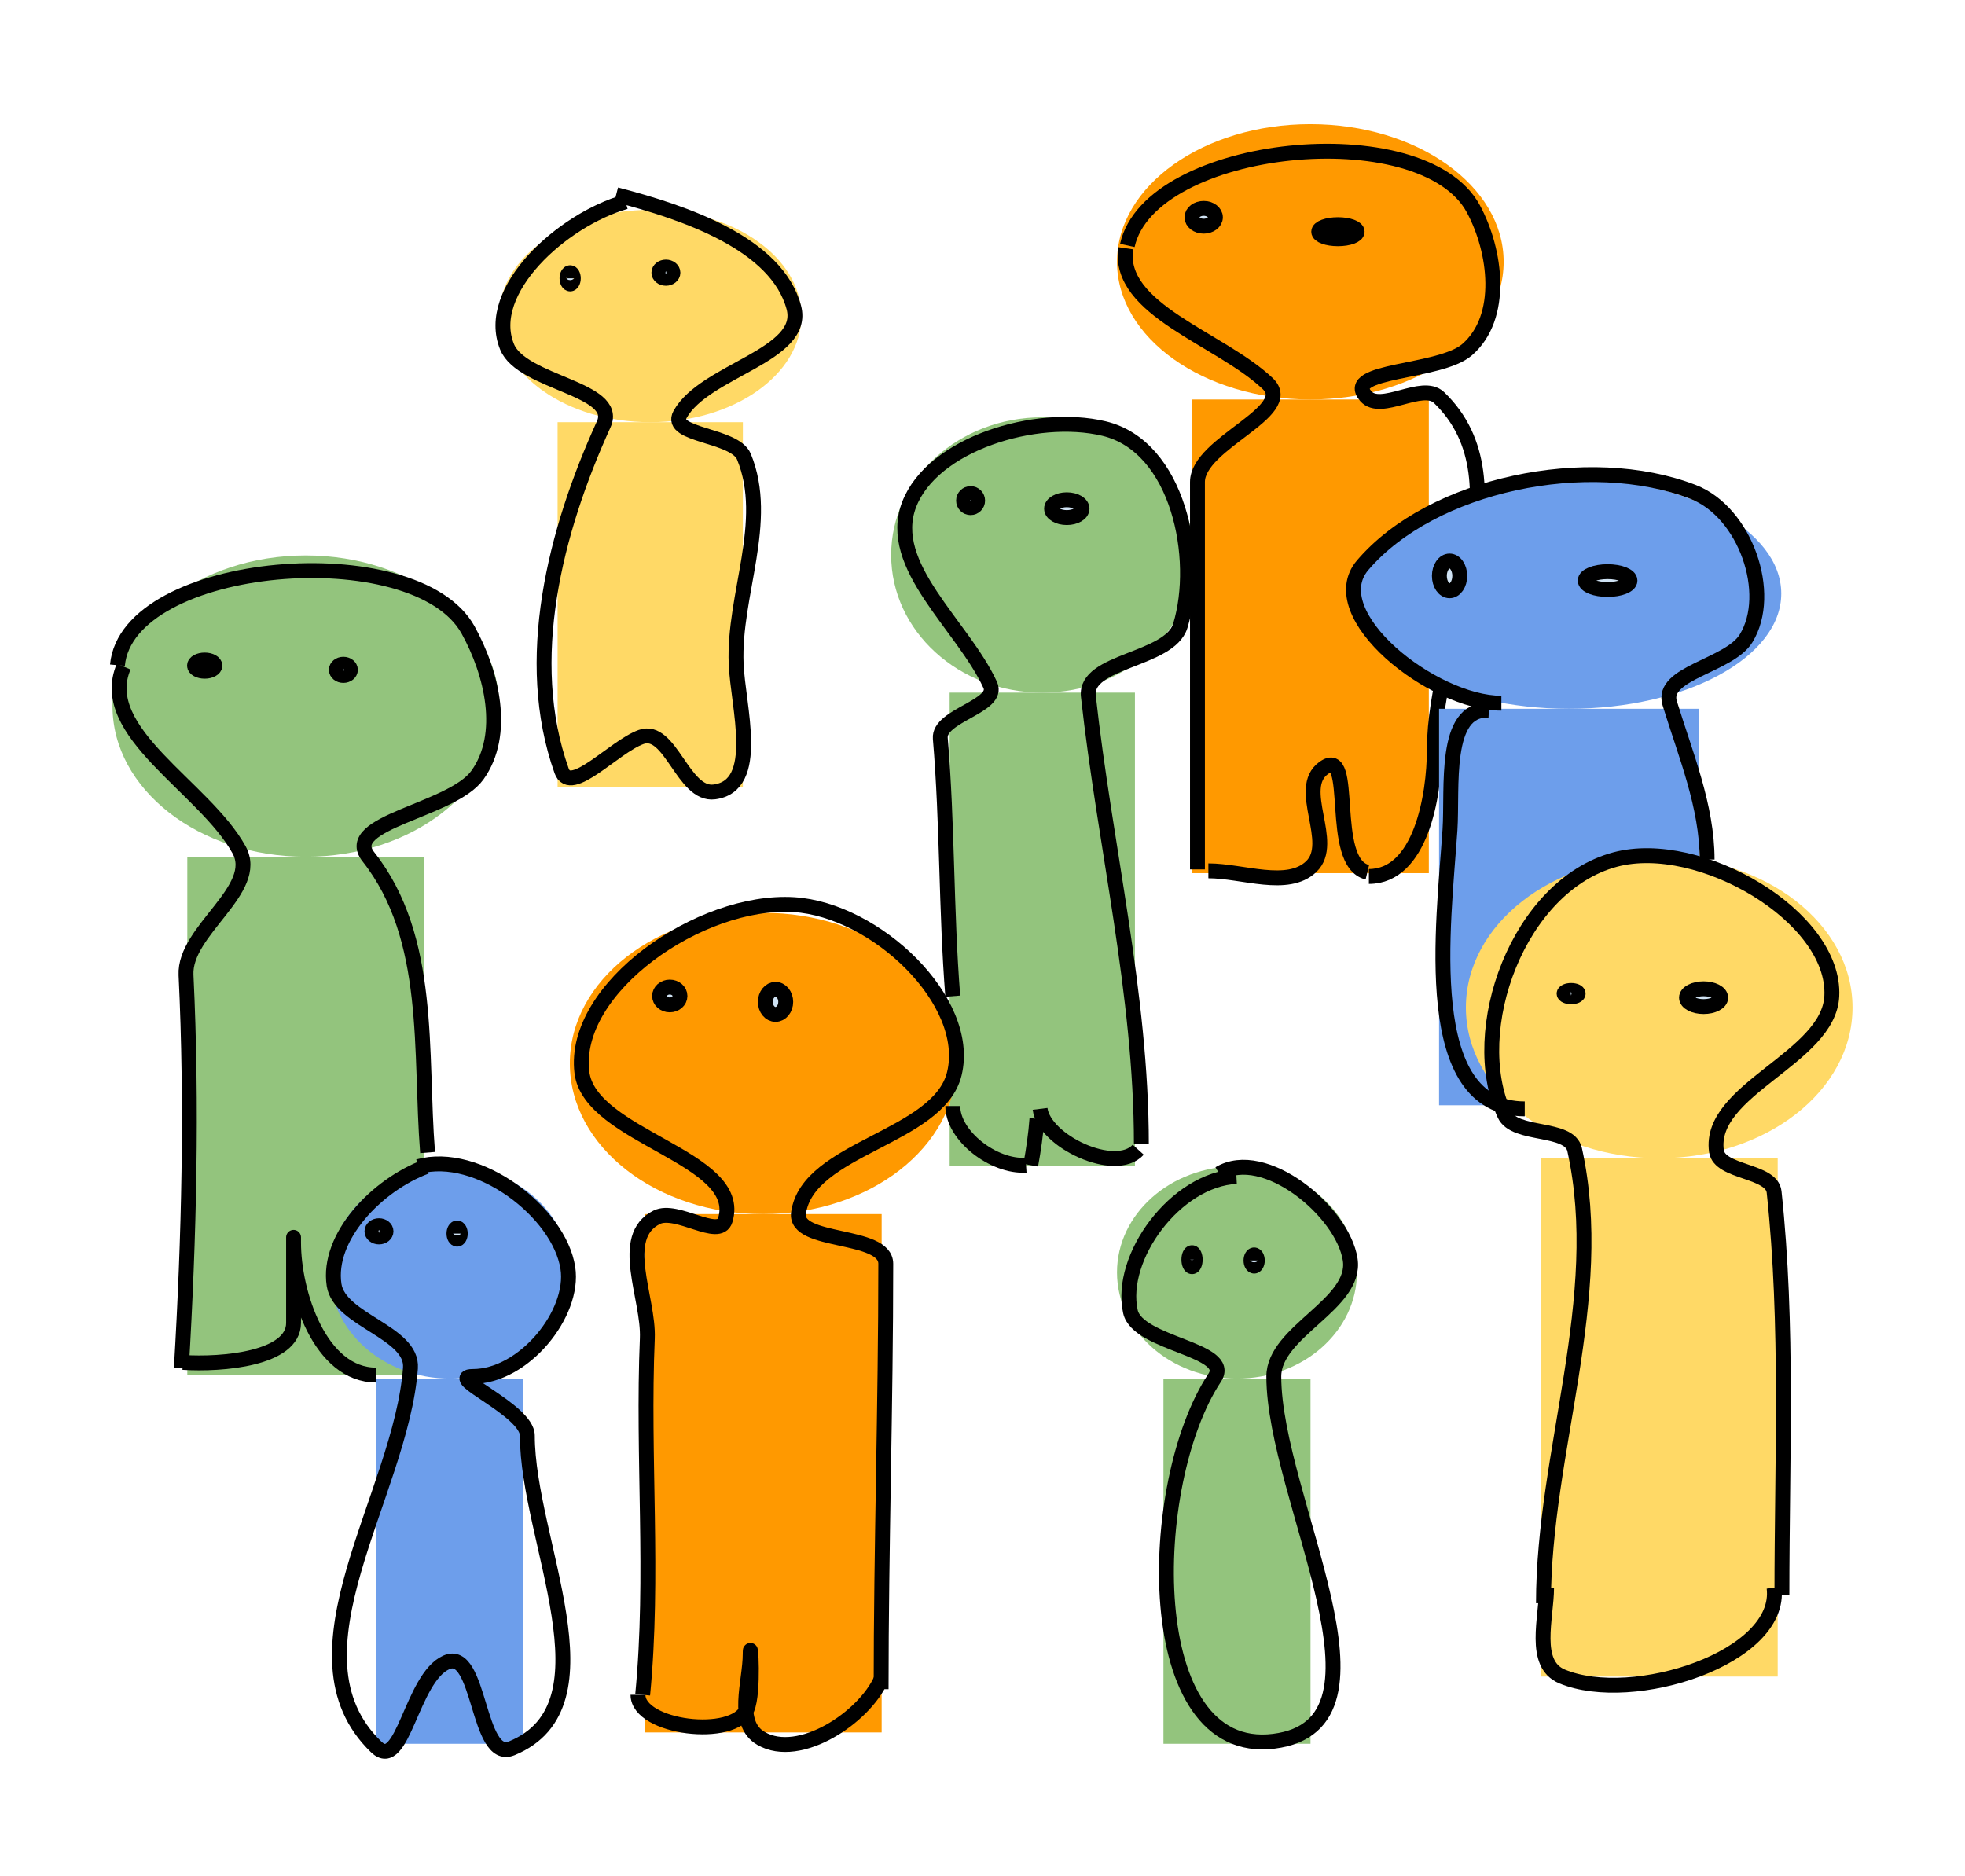
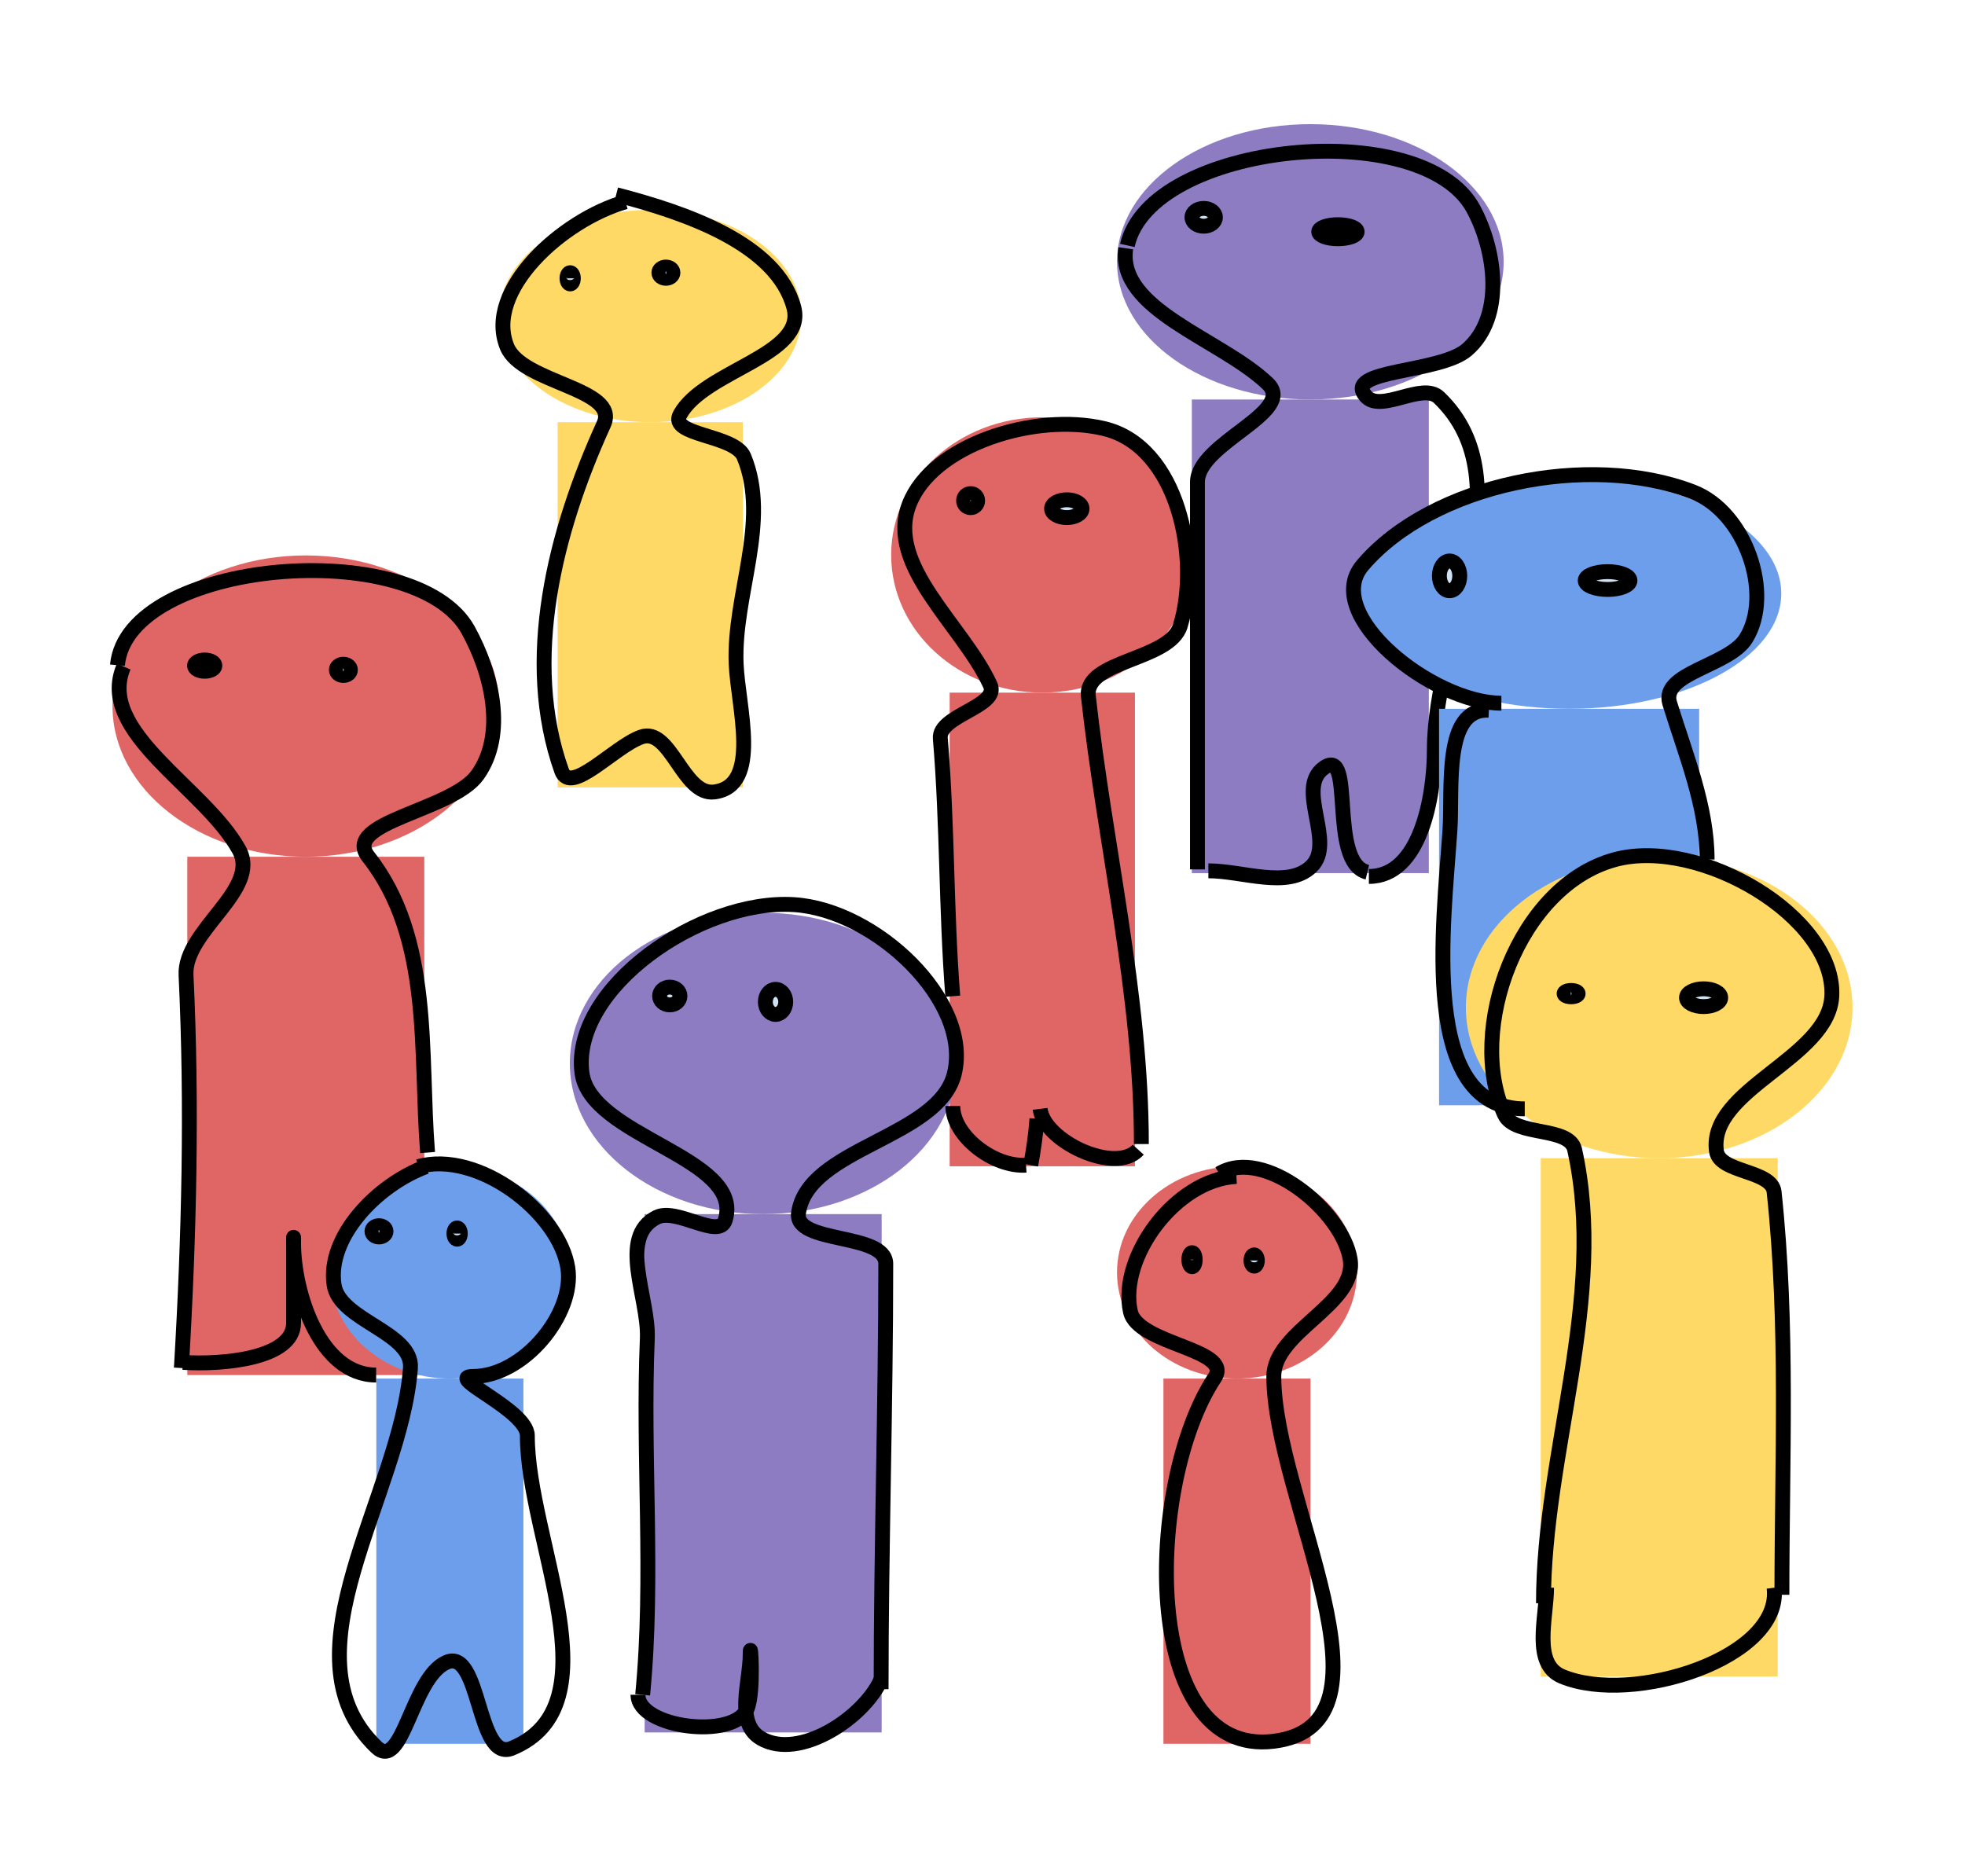
<svg xmlns="http://www.w3.org/2000/svg" version="1.1" viewBox="0.0 0.0 264.0 252.0" fill="none" stroke="none" stroke-linecap="square" stroke-miterlimit="10">
  <clipPath id="p.0">
    <path d="m0 0l264.0 0l0 252.0l-264.0 0l0 -252.0z" clip-rule="nonzero" />
  </clipPath>
  <g clip-path="url(#p.0)">
    <path fill="#000000" fill-opacity="0.0" d="m0 0l264.0 0l0 252.0l-264.0 0z" fill-rule="nonzero" />
-     <path fill="#ff9900" d="m160.125 53.678l31.839 0l0 63.641l-31.839 0z" fill-rule="nonzero" />
-     <path fill="#ff9900" d="m150.073 35.18l0 0c0 -10.216 11.628 -18.498 25.972 -18.498l0 0c14.344 0 25.972 8.282 25.972 18.498l0 0c0 10.216 -11.628 18.498 -25.972 18.498l0 0c-14.344 0 -25.972 -8.282 -25.972 -18.498z" fill-rule="nonzero" />
+     <path fill="#8e7cc3" d="m160.125 53.678l31.839 0l0 63.641l-31.839 0z" fill-rule="nonzero" />
+     <path fill="#8e7cc3" d="m150.073 35.18l0 0c0 -10.216 11.628 -18.498 25.972 -18.498l0 0c14.344 0 25.972 8.282 25.972 18.498l0 0c0 10.216 -11.628 18.498 -25.972 18.498l0 0c-14.344 0 -25.972 -8.282 -25.972 -18.498z" fill-rule="nonzero" />
    <path fill="#000000" fill-opacity="0.0" d="m151.46 32.978c3.059 -13.826 39.646 -17.594 46.483 -4.92c3.061 5.675 4.202 14.554 -0.838 18.926c-3.67 3.184 -16.751 2.627 -13.61 6.244c2.026 2.333 7.595 -1.971 9.842 0.19c11.951 11.492 -0.631 31.539 -0.631 47.311c0 6.266 -1.862 17.034 -8.794 17.034" fill-rule="evenodd" />
    <path stroke="#000000" stroke-width="2.0" stroke-linejoin="round" stroke-linecap="butt" d="m151.46 32.978c3.059 -13.826 39.646 -17.594 46.483 -4.92c3.061 5.675 4.202 14.554 -0.838 18.926c-3.67 3.184 -16.751 2.627 -13.61 6.244c2.026 2.333 7.595 -1.971 9.842 0.19c11.951 11.492 -0.631 31.539 -0.631 47.311c0 6.266 -1.862 17.034 -8.794 17.034" fill-rule="evenodd" />
    <path fill="#6d9eeb" d="m193.339 95.236l34.944 0l0 53.271l-34.944 0z" fill-rule="nonzero" />
-     <path fill="#6d9eeb" d="m182.307 79.752l0 0c0 -8.552 12.762 -15.484 28.504 -15.484l0 0c15.742 0 28.504 6.932 28.504 15.484l0 0c0 8.552 -12.762 15.484 -28.504 15.484l0 0c-15.742 0 -28.504 -6.932 -28.504 -15.484z" fill-rule="nonzero" />
-     <path fill="#93c47d" d="m127.588 93.066l24.892 0l0 63.641l-24.892 0z" fill-rule="nonzero" />
-     <path fill="#93c47d" d="m119.729 74.568l0 0c0 -10.216 9.091 -18.498 20.305 -18.498l0 0c11.214 0 20.305 8.282 20.305 18.498l0 0c0 10.216 -9.091 18.498 -20.305 18.498l0 0c-11.214 0 -20.305 -8.282 -20.305 -18.498z" fill-rule="nonzero" />
-     <path fill="#93c47d" d="m25.165 115.115l31.839 0l0 69.645l-31.839 0z" fill-rule="nonzero" />
-     <path fill="#93c47d" d="m15.113 94.872l0 0c0 -11.18 11.628 -20.243 25.972 -20.243l0 0c14.344 0 25.972 9.063 25.972 20.243l0 0c0 11.18 -11.628 20.243 -25.972 20.243l0 0c-14.344 0 -25.972 -9.063 -25.972 -20.243z" fill-rule="nonzero" />
+     <path fill="#6d9eeb" d="m182.307 79.752l0 0c0 -8.552 12.762 -15.484 28.504 -15.484l0 0c15.742 0 28.504 6.933 28.504 15.484l0 0c0 8.552 -12.762 15.484 -28.504 15.484l0 0c-15.742 0 -28.504 -6.933 -28.504 -15.484z" fill-rule="nonzero" />
+     <path fill="#e06666" d="m127.588 93.066l24.892 0l0 63.641l-24.892 0z" fill-rule="nonzero" />
+     <path fill="#e06666" d="m119.729 74.568l0 0c0 -10.216 9.091 -18.498 20.305 -18.498l0 0c11.214 0 20.305 8.282 20.305 18.498l0 0c0 10.216 -9.091 18.498 -20.305 18.498l0 0c-11.214 0 -20.305 -8.282 -20.305 -18.498z" fill-rule="nonzero" />
+     <path fill="#e06666" d="m25.165 115.115l31.839 0l0 69.645l-31.839 0z" fill-rule="nonzero" />
+     <path fill="#e06666" d="m15.113 94.872l0 0c0 -11.18 11.628 -20.243 25.972 -20.243l0 0c14.344 0 25.972 9.063 25.972 20.243l0 0c0 11.18 -11.628 20.243 -25.972 20.243l0 0c-14.344 0 -25.972 -9.063 -25.972 -20.243z" fill-rule="nonzero" />
    <path fill="#ffd966" d="m74.914 56.729l24.892 0l0 49.072l-24.892 0z" fill-rule="nonzero" />
    <path fill="#ffd966" d="m67.055 42.466l0 0c0 -7.878 9.091 -14.263 20.305 -14.263l0 0c11.214 0 20.305 6.386 20.305 14.263l0 0c0 7.878 -9.091 14.263 -20.305 14.263l0 0c-11.214 0 -20.305 -6.386 -20.305 -14.263z" fill-rule="nonzero" />
-     <path fill="#93c47d" d="m156.31 185.23l19.759 0l0 49.072l-19.759 0z" fill-rule="nonzero" />
-     <path fill="#93c47d" d="m150.072 170.967l0 0c0 -7.878 7.216 -14.263 16.118 -14.263l0 0c8.902 0 16.118 6.386 16.118 14.263l0 0c0 7.878 -7.216 14.263 -16.118 14.263l0 0c-8.902 0 -16.118 -6.386 -16.118 -14.263z" fill-rule="nonzero" />
-     <path fill="#ff9900" d="m86.611 163.132l31.839 0l0 69.645l-31.839 0z" fill-rule="nonzero" />
-     <path fill="#ff9900" d="m76.559 142.889l0 0c0 -11.18 11.628 -20.243 25.972 -20.243l0 0c14.344 0 25.972 9.063 25.972 20.243l0 0c0 11.18 -11.628 20.243 -25.972 20.243l0 0c-14.344 0 -25.972 -9.063 -25.972 -20.243z" fill-rule="nonzero" />
+     <path fill="#e06666" d="m156.31 185.23l19.759 0l0 49.072l-19.759 0z" fill-rule="nonzero" />
+     <path fill="#e06666" d="m150.072 170.967l0 0c0 -7.878 7.216 -14.263 16.118 -14.263l0 0c8.902 0 16.118 6.386 16.118 14.263l0 0c0 7.878 -7.216 14.263 -16.118 14.263l0 0c-8.902 0 -16.118 -6.386 -16.118 -14.263z" fill-rule="nonzero" />
+     <path fill="#8e7cc3" d="m86.611 163.132l31.839 0l0 69.645l-31.839 0z" fill-rule="nonzero" />
+     <path fill="#8e7cc3" d="m76.559 142.889l0 0c0 -11.18 11.628 -20.243 25.972 -20.243l0 0c14.344 0 25.972 9.063 25.972 20.243l0 0c0 11.18 -11.628 20.243 -25.972 20.243l0 0c-14.344 0 -25.972 -9.063 -25.972 -20.243z" fill-rule="nonzero" />
    <path fill="#ffd966" d="m206.997 155.621l31.839 0l0 69.645l-31.839 0z" fill-rule="nonzero" />
    <path fill="#ffd966" d="m196.944 135.377l0 0c0 -11.18 11.628 -20.243 25.972 -20.243l0 0c14.344 0 25.972 9.063 25.972 20.243l0 0c0 11.18 -11.628 20.243 -25.972 20.243l0 0c-14.344 0 -25.972 -9.063 -25.972 -20.243z" fill-rule="nonzero" />
    <path fill="#6d9eeb" d="m50.561 185.23l19.759 0l0 49.072l-19.759 0z" fill-rule="nonzero" />
    <path fill="#6d9eeb" d="m44.323 170.967l0 0c0 -7.878 7.216 -14.263 16.118 -14.263l0 0c8.902 0 16.118 6.386 16.118 14.263l0 0c0 7.878 -7.216 14.263 -16.118 14.263l0 0c-8.902 0 -16.118 -6.386 -16.118 -14.263z" fill-rule="nonzero" />
    <path fill="#000000" fill-opacity="0.0" d="m84.039 27.112c-8.518 2.435 -19.018 11.921 -15.913 19.493c2.011 4.903 15.184 5.574 12.982 10.41c-6.572 14.438 -10.944 31.695 -5.654 46.557c1.205 3.384 7.024 -3.224 10.676 -4.543c3.959 -1.43 5.622 7.926 9.842 7.381c6.362 -0.822 3.169 -11.419 2.93 -17.224c-0.382 -9.272 4.619 -19.12 1.048 -27.818c-1.234 -3.004 -10.167 -2.81 -8.584 -5.677c3.285 -5.948 17.011 -7.92 15.285 -14.383c-2.281 -8.541 -14.523 -12.728 -23.869 -15.143" fill-rule="evenodd" />
    <path stroke="#000000" stroke-width="2.0" stroke-linejoin="round" stroke-linecap="butt" d="m84.039 27.112c-8.518 2.435 -19.018 11.921 -15.913 19.493c2.011 4.903 15.184 5.574 12.982 10.41c-6.572 14.438 -10.944 31.695 -5.654 46.557c1.205 3.384 7.024 -3.224 10.676 -4.543c3.959 -1.43 5.622 7.926 9.842 7.381c6.362 -0.822 3.169 -11.419 2.93 -17.224c-0.382 -9.272 4.619 -19.12 1.048 -27.818c-1.234 -3.004 -10.167 -2.81 -8.584 -5.677c3.285 -5.948 17.011 -7.92 15.285 -14.383c-2.281 -8.541 -14.523 -12.728 -23.869 -15.143" fill-rule="evenodd" />
    <path fill="#000000" fill-opacity="0.0" d="m57.237 156.75c-6.624 2.466 -13.33 9.482 -12.352 15.897c0.731 4.793 10.611 6.339 10.259 11.167c-1.238 16.989 -17.487 38.484 -4.606 50.906c3.579 3.452 4.732 -9.253 9.421 -11.354c4.631 -2.075 4.088 13.477 8.794 11.544c14.121 -5.799 2.096 -27.995 2.096 -42.014c0 -3.449 -11.145 -7.948 -7.329 -7.948c6.856 0 13.716 -8.435 12.772 -14.573c-1.153 -7.498 -12.097 -15.854 -20.101 -13.625" fill-rule="evenodd" />
    <path stroke="#000000" stroke-width="2.0" stroke-linejoin="round" stroke-linecap="butt" d="m57.237 156.75c-6.624 2.466 -13.33 9.482 -12.352 15.897c0.731 4.793 10.611 6.339 10.259 11.167c-1.238 16.989 -17.487 38.484 -4.606 50.906c3.579 3.452 4.732 -9.253 9.421 -11.354c4.631 -2.075 4.088 13.477 8.794 11.544c14.121 -5.799 2.096 -27.995 2.096 -42.014c0 -3.449 -11.145 -7.948 -7.329 -7.948c6.856 0 13.716 -8.435 12.772 -14.573c-1.153 -7.498 -12.097 -15.854 -20.101 -13.625" fill-rule="evenodd" />
-     <path fill="#000000" fill-opacity="0.0" d="m166.116 158.071c-8.199 0.413 -15.849 10.89 -14.241 18.168c0.979 4.429 13.874 5.021 11.307 8.896c-9.349 14.115 -10.073 51.074 7.956 48.825c17.907 -2.233 0 -32.677 0 -49.015c0 -6.08 11.189 -9.684 10.263 -15.707c-0.998 -6.487 -11.562 -15.177 -17.592 -11.544" fill-rule="evenodd" />
-     <path stroke="#000000" stroke-width="2.0" stroke-linejoin="round" stroke-linecap="butt" d="m166.116 158.071c-8.199 0.413 -15.849 10.89 -14.241 18.168c0.979 4.429 13.874 5.021 11.307 8.896c-9.349 14.115 -10.073 51.074 7.956 48.825c17.907 -2.233 0 -32.677 0 -49.015c0 -6.08 11.189 -9.684 10.263 -15.707c-0.998 -6.487 -11.562 -15.177 -17.592 -11.544" fill-rule="evenodd" />
+     <path fill="#000000" fill-opacity="0.0" d="m166.116 158.072c-8.199 0.413 -15.849 10.89 -14.241 18.168c0.979 4.429 13.874 5.021 11.307 8.896c-9.349 14.115 -10.073 51.074 7.956 48.825c17.907 -2.233 0 -32.677 0 -49.015c0 -6.08 11.189 -9.684 10.263 -15.707c-0.998 -6.487 -11.562 -15.177 -17.592 -11.544" fill-rule="evenodd" />
+     <path stroke="#000000" stroke-width="2.0" stroke-linejoin="round" stroke-linecap="butt" d="m166.116 158.072c-8.199 0.413 -15.849 10.89 -14.241 18.168c0.979 4.429 13.874 5.021 11.307 8.896c-9.349 14.115 -10.073 51.074 7.956 48.825c17.907 -2.233 0 -32.677 0 -49.015c0 -6.08 11.189 -9.684 10.263 -15.707c-0.998 -6.487 -11.562 -15.177 -17.592 -11.544" fill-rule="evenodd" />
    <path fill="#000000" fill-opacity="0.0" d="m86.342 227.718c1.545 -15.9 -0.049 -31.931 0.627 -47.881c0.23 -5.434 -4.001 -13.634 1.258 -16.274c2.687 -1.349 8.39 3.054 9.211 0.377c2.603 -8.486 -18.216 -11.114 -19.263 -19.87c-1.356 -11.334 15.894 -23.302 28.478 -22.521c11.011 0.683 23.93 12.964 21.566 22.708c-2.104 8.671 -19.714 9.928 -20.939 18.735c-0.579 4.167 11.724 2.615 11.724 6.814c0 19.052 -0.627 38.101 -0.627 57.154" fill-rule="evenodd" />
    <path stroke="#000000" stroke-width="2.0" stroke-linejoin="round" stroke-linecap="butt" d="m86.342 227.718c1.545 -15.9 -0.049 -31.931 0.627 -47.881c0.23 -5.434 -4.001 -13.634 1.258 -16.274c2.687 -1.349 8.39 3.054 9.211 0.377c2.603 -8.486 -18.216 -11.114 -19.263 -19.87c-1.356 -11.334 15.894 -23.302 28.478 -22.521c11.011 0.683 23.93 12.964 21.566 22.708c-2.104 8.671 -19.714 9.928 -20.939 18.735c-0.579 4.167 11.724 2.615 11.724 6.814c0 19.052 -0.627 38.101 -0.627 57.154" fill-rule="evenodd" />
    <path fill="#000000" fill-opacity="0.0" d="m85.714 227.718c0 4.461 12.897 6.062 14.658 1.894c0.972 -2.302 0.417 -9.845 0.417 -7.381c0 3.81 -2.085 9.299 1.465 11.354c5.155 2.984 13.852 -2.81 16.123 -7.948" fill-rule="evenodd" />
    <path stroke="#000000" stroke-width="2.0" stroke-linejoin="round" stroke-linecap="butt" d="m85.714 227.718c0 4.461 12.897 6.062 14.658 1.894c0.972 -2.302 0.417 -9.845 0.417 -7.381c0 3.81 -2.085 9.299 1.465 11.354c5.155 2.984 13.852 -2.81 16.123 -7.948" fill-rule="evenodd" />
    <path fill="#000000" fill-opacity="0.0" d="m153.344 153.721c0 -20.175 -4.91 -40.106 -7.122 -60.182c-0.535 -4.855 10.922 -4.759 12.355 -9.463c2.749 -9.021 -0.248 -24.114 -10.259 -26.494c-9.192 -2.185 -23.078 2.098 -26.175 10.22c-3.142 8.24 7.184 16.176 10.89 24.222c1.333 2.894 -6.967 4.069 -6.702 7.194c0.977 11.521 0.761 23.107 1.675 34.632" fill-rule="evenodd" />
    <path stroke="#000000" stroke-width="2.0" stroke-linejoin="round" stroke-linecap="butt" d="m153.344 153.721c0 -20.175 -4.91 -40.106 -7.122 -60.182c-0.535 -4.855 10.922 -4.759 12.355 -9.463c2.749 -9.021 -0.248 -24.114 -10.259 -26.494c-9.192 -2.185 -23.078 2.098 -26.175 10.22c-3.142 8.24 7.184 16.176 10.89 24.222c1.333 2.894 -6.967 4.069 -6.702 7.194c0.977 11.521 0.761 23.107 1.675 34.632" fill-rule="evenodd" />
    <path fill="#000000" fill-opacity="0.0" d="m128.008 148.61c0 3.976 5.454 8.233 9.842 7.948" fill-rule="evenodd" />
    <path stroke="#000000" stroke-width="2.0" stroke-linejoin="round" stroke-linecap="butt" d="m128.008 148.61c0 3.976 5.454 8.233 9.842 7.948" fill-rule="evenodd" />
    <path fill="#000000" fill-opacity="0.0" d="m138.478 156.559c0.381 -2.068 0.683 -4.152 0.838 -6.244" fill-rule="evenodd" />
    <path stroke="#000000" stroke-width="2.0" stroke-linejoin="round" stroke-linecap="butt" d="m138.478 156.559c0.381 -2.068 0.683 -4.152 0.838 -6.244" fill-rule="evenodd" />
-     <path fill="#000000" fill-opacity="0.0" d="m139.736 148.99c0.532 4.348 10.123 8.871 13.189 5.487" fill-rule="evenodd" />
-     <path stroke="#000000" stroke-width="2.0" stroke-linejoin="round" stroke-linecap="butt" d="m139.736 148.99c0.532 4.348 10.123 8.871 13.189 5.487" fill-rule="evenodd" />
+     <path fill="#000000" fill-opacity="0.0" d="m139.736 148.99c0.533 4.348 10.123 8.871 13.189 5.487" fill-rule="evenodd" />
+     <path stroke="#000000" stroke-width="2.0" stroke-linejoin="round" stroke-linecap="butt" d="m139.736 148.99c0.533 4.348 10.123 8.871 13.189 5.487" fill-rule="evenodd" />
    <path fill="#000000" fill-opacity="0.0" d="m160.88 116.816c0 -17.348 0 -34.696 0 -52.044c0 -5.25 13.427 -9.447 9.421 -13.248c-6.366 -6.042 -20.268 -9.894 -19.053 -18.165" fill-rule="evenodd" />
    <path stroke="#000000" stroke-width="2.0" stroke-linejoin="round" stroke-linecap="butt" d="m160.88 116.816c0 -17.348 0 -34.696 0 -52.044c0 -5.25 13.427 -9.447 9.421 -13.248c-6.366 -6.042 -20.268 -9.894 -19.053 -18.165" fill-rule="evenodd" />
    <path fill="#000000" fill-opacity="0.0" d="m183.706 117.197c-5.336 -1.286 -1.556 -17.129 -5.864 -14.006c-3.836 2.781 1.703 10.018 -1.675 13.248c-3.168 3.029 -9.209 0.567 -13.82 0.567" fill-rule="evenodd" />
    <path stroke="#000000" stroke-width="2.0" stroke-linejoin="round" stroke-linecap="butt" d="m183.706 117.197c-5.336 -1.286 -1.556 -17.129 -5.864 -14.006c-3.836 2.781 1.703 10.018 -1.675 13.248c-3.168 3.029 -9.209 0.567 -13.82 0.567" fill-rule="evenodd" />
    <path fill="#000000" fill-opacity="0.0" d="m201.712 94.485c-9.239 0 -24.279 -11.933 -18.636 -18.545c9.306 -10.904 30.384 -15.261 44.391 -9.843c7.021 2.716 10.827 13.649 7.119 19.683c-2.278 3.706 -11.516 4.621 -10.259 8.706c2.124 6.902 5.026 13.843 5.026 21.007" fill-rule="evenodd" />
    <path stroke="#000000" stroke-width="2.0" stroke-linejoin="round" stroke-linecap="butt" d="m201.712 94.485c-9.239 0 -24.279 -11.933 -18.636 -18.545c9.306 -10.904 30.384 -15.261 44.391 -9.843c7.021 2.716 10.827 13.649 7.119 19.683c-2.278 3.706 -11.516 4.621 -10.259 8.706c2.124 6.902 5.026 13.843 5.026 21.007" fill-rule="evenodd" />
    <path fill="#000000" fill-opacity="0.0" d="m204.852 148.99c-14.219 0 -10.906 -24.642 -10.049 -37.471c0.373 -5.579 -0.94 -16.417 5.233 -16.087" fill-rule="evenodd" />
    <path stroke="#000000" stroke-width="2.0" stroke-linejoin="round" stroke-linecap="butt" d="m204.852 148.99c-14.219 0 -10.906 -24.642 -10.049 -37.471c0.373 -5.579 -0.94 -16.417 5.233 -16.087" fill-rule="evenodd" />
    <path fill="#000000" fill-opacity="0.0" d="m239.402 214.281c0 -18.045 0.874 -36.166 -1.048 -54.128c-0.316 -2.951 -7.337 -2.545 -7.746 -5.487c-1.152 -8.298 15.077 -12.462 15.496 -20.817c0.535 -10.682 -17.762 -21.397 -29.105 -18.358c-13.011 3.485 -20.058 22.924 -14.865 34.255c1.375 3 8.718 1.546 9.421 4.73c4.411 19.958 -4.188 40.587 -4.188 60.939" fill-rule="evenodd" />
    <path stroke="#000000" stroke-width="2.0" stroke-linejoin="round" stroke-linecap="butt" d="m239.402 214.281c0 -18.045 0.874 -36.166 -1.048 -54.128c-0.316 -2.951 -7.337 -2.545 -7.746 -5.487c-1.152 -8.298 15.077 -12.462 15.496 -20.817c0.535 -10.682 -17.762 -21.397 -29.105 -18.358c-13.011 3.485 -20.058 22.924 -14.865 34.255c1.375 3 8.718 1.546 9.421 4.73c4.411 19.958 -4.188 40.587 -4.188 60.939" fill-rule="evenodd" />
    <path fill="#000000" fill-opacity="0.0" d="m207.784 213.335c0 4.024 -1.954 10.246 2.092 11.924c9.508 3.943 29.635 -2.528 28.475 -11.924" fill-rule="evenodd" />
    <path stroke="#000000" stroke-width="2.0" stroke-linejoin="round" stroke-linecap="butt" d="m207.784 213.335c0 4.024 -1.954 10.246 2.092 11.924c9.508 3.943 29.635 -2.528 28.475 -11.924" fill-rule="evenodd" />
    <path fill="#000000" fill-opacity="0.0" d="m24.366 183.813c1.04 -17.576 1.472 -35.216 0.627 -52.801c-0.288 -6.005 10.092 -11.468 7.119 -16.844c-4.669 -8.44 -19.249 -15.797 -15.496 -24.603" fill-rule="evenodd" />
    <path stroke="#000000" stroke-width="2.0" stroke-linejoin="round" stroke-linecap="butt" d="m24.366 183.813c1.04 -17.576 1.472 -35.216 0.627 -52.801c-0.288 -6.005 10.092 -11.468 7.119 -16.844c-4.669 -8.44 -19.249 -15.797 -15.496 -24.603" fill-rule="evenodd" />
    <path fill="#000000" fill-opacity="0.0" d="m15.779 89.376c1.318 -14.231 40.045 -17.503 47.111 -4.73c3.22 5.821 5.17 14.028 1.258 19.493c-3.447 4.815 -18.341 6.307 -14.658 10.977c8.646 10.962 6.891 26.314 7.956 39.742" fill-rule="evenodd" />
    <path stroke="#000000" stroke-width="2.0" stroke-linejoin="round" stroke-linecap="butt" d="m15.779 89.376c1.318 -14.231 40.045 -17.503 47.111 -4.73c3.22 5.821 5.17 14.028 1.258 19.493c-3.447 4.815 -18.341 6.307 -14.658 10.977c8.646 10.962 6.891 26.314 7.956 39.742" fill-rule="evenodd" />
    <path fill="#000000" fill-opacity="0.0" d="m24.573 183.056c5.314 0.344 14.868 -0.485 14.868 -5.3c0 -3.596 0 -14.383 0 -10.787c0 6.807 3.566 17.788 11.097 17.788" fill-rule="evenodd" />
    <path stroke="#000000" stroke-width="2.0" stroke-linejoin="round" stroke-linecap="butt" d="m24.573 183.056c5.314 0.344 14.868 -0.485 14.868 -5.3c0 -3.596 0 -14.383 0 -10.787c0 6.807 3.566 17.788 11.097 17.788" fill-rule="evenodd" />
    <path fill="#cfe2f3" d="m26.131 89.437l0 0c0 -0.417 0.613 -0.756 1.37 -0.756l0 0c0.757 0 1.37 0.338 1.37 0.756l0 0c0 0.417 -0.613 0.756 -1.37 0.756l0 0c-0.757 0 -1.37 -0.338 -1.37 -0.756z" fill-rule="nonzero" />
    <path stroke="#000000" stroke-width="2.0" stroke-linejoin="round" stroke-linecap="butt" d="m26.131 89.437l0 0c0 -0.417 0.613 -0.756 1.37 -0.756l0 0c0.757 0 1.37 0.338 1.37 0.756l0 0c0 0.417 -0.613 0.756 -1.37 0.756l0 0c-0.757 0 -1.37 -0.338 -1.37 -0.756z" fill-rule="nonzero" />
    <path fill="#cfe2f3" d="m45.187 90.004l0 0c0 -0.417 0.423 -0.756 0.945 -0.756l0 0c0.522 0 0.945 0.338 0.945 0.756l0 0c0 0.417 -0.423 0.756 -0.945 0.756l0 0c-0.522 0 -0.945 -0.338 -0.945 -0.756z" fill-rule="nonzero" />
    <path stroke="#000000" stroke-width="2.0" stroke-linejoin="round" stroke-linecap="butt" d="m45.187 90.004l0 0c0 -0.417 0.423 -0.756 0.945 -0.756l0 0c0.522 0 0.945 0.338 0.945 0.756l0 0c0 0.417 -0.423 0.756 -0.945 0.756l0 0c-0.522 0 -0.945 -0.338 -0.945 -0.756z" fill-rule="nonzero" />
    <path fill="#cfe2f3" d="m76.176 37.395l0 0c0 -0.417 0.19 -0.756 0.425 -0.756l0 0c0.113 0 0.221 0.08 0.301 0.221c0.08 0.142 0.125 0.334 0.125 0.535l0 0c0 0.417 -0.19 0.756 -0.425 0.756l0 0c-0.235 0 -0.425 -0.338 -0.425 -0.756z" fill-rule="nonzero" />
    <path stroke="#000000" stroke-width="2.0" stroke-linejoin="round" stroke-linecap="butt" d="m76.176 37.395l0 0c0 -0.417 0.19 -0.756 0.425 -0.756l0 0c0.113 0 0.221 0.08 0.301 0.221c0.08 0.142 0.125 0.334 0.125 0.535l0 0c0 0.417 -0.19 0.756 -0.425 0.756l0 0c-0.235 0 -0.425 -0.338 -0.425 -0.756z" fill-rule="nonzero" />
    <path fill="#cfe2f3" d="m88.52 36.638l0 0c0 -0.417 0.423 -0.756 0.945 -0.756l0 0c0.522 0 0.945 0.338 0.945 0.756l0 0c0 0.417 -0.423 0.756 -0.945 0.756l0 0c-0.522 0 -0.945 -0.338 -0.945 -0.756z" fill-rule="nonzero" />
    <path stroke="#000000" stroke-width="2.0" stroke-linejoin="round" stroke-linecap="butt" d="m88.52 36.638l0 0c0 -0.417 0.423 -0.756 0.945 -0.756l0 0c0.522 0 0.945 0.338 0.945 0.756l0 0c0 0.417 -0.423 0.756 -0.945 0.756l0 0c-0.522 0 -0.945 -0.338 -0.945 -0.756z" fill-rule="nonzero" />
    <path fill="#cfe2f3" d="m49.972 165.447l0 0c0 -0.417 0.423 -0.756 0.945 -0.756l0 0c0.522 0 0.945 0.338 0.945 0.756l0 0c0 0.417 -0.423 0.756 -0.945 0.756l0 0c-0.522 0 -0.945 -0.338 -0.945 -0.756z" fill-rule="nonzero" />
    <path stroke="#000000" stroke-width="2.0" stroke-linejoin="round" stroke-linecap="butt" d="m49.972 165.447l0 0c0 -0.417 0.423 -0.756 0.945 -0.756l0 0c0.522 0 0.945 0.338 0.945 0.756l0 0c0 0.417 -0.423 0.756 -0.945 0.756l0 0c-0.522 0 -0.945 -0.338 -0.945 -0.756z" fill-rule="nonzero" />
    <path fill="#cfe2f3" d="m60.988 165.748l0 0c0 -0.417 0.19 -0.756 0.425 -0.756l0 0c0.113 0 0.221 0.08 0.301 0.221c0.08 0.142 0.125 0.334 0.125 0.535l0 0c0 0.417 -0.19 0.756 -0.425 0.756l0 0c-0.235 0 -0.425 -0.338 -0.425 -0.756z" fill-rule="nonzero" />
    <path stroke="#000000" stroke-width="2.0" stroke-linejoin="round" stroke-linecap="butt" d="m60.988 165.748l0 0c0 -0.417 0.19 -0.756 0.425 -0.756l0 0c0.113 0 0.221 0.08 0.301 0.221c0.08 0.142 0.125 0.334 0.125 0.535l0 0c0 0.417 -0.19 0.756 -0.425 0.756l0 0c-0.235 0 -0.425 -0.338 -0.425 -0.756z" fill-rule="nonzero" />
    <path fill="#cfe2f3" d="m88.615 133.826l0 0c0 -0.661 0.613 -1.197 1.37 -1.197l0 0c0.757 0 1.37 0.536 1.37 1.197l0 0c0 0.661 -0.613 1.197 -1.37 1.197l0 0c-0.757 0 -1.37 -0.536 -1.37 -1.197z" fill-rule="nonzero" />
    <path stroke="#000000" stroke-width="2.0" stroke-linejoin="round" stroke-linecap="butt" d="m88.615 133.826l0 0c0 -0.661 0.613 -1.197 1.37 -1.197l0 0c0.757 0 1.37 0.536 1.37 1.197l0 0c0 0.661 -0.613 1.197 -1.37 1.197l0 0c-0.757 0 -1.37 -0.536 -1.37 -1.197z" fill-rule="nonzero" />
    <path fill="#cfe2f3" d="m102.824 134.618l0 0c0 -0.931 0.613 -1.685 1.37 -1.685l0 0c0.363 0 0.712 0.178 0.969 0.494c0.257 0.316 0.401 0.745 0.401 1.191l0 0c0 0.931 -0.613 1.685 -1.37 1.685l0 0c-0.757 0 -1.37 -0.754 -1.37 -1.685z" fill-rule="nonzero" />
    <path stroke="#000000" stroke-width="2.0" stroke-linejoin="round" stroke-linecap="butt" d="m102.824 134.618l0 0c0 -0.931 0.613 -1.685 1.37 -1.685l0 0c0.363 0 0.712 0.178 0.969 0.494c0.257 0.316 0.401 0.745 0.401 1.191l0 0c0 0.931 -0.613 1.685 -1.37 1.685l0 0c-0.757 0 -1.37 -0.754 -1.37 -1.685z" fill-rule="nonzero" />
    <path fill="#cfe2f3" d="m129.456 67.267l0 0c0 -0.522 0.423 -0.945 0.945 -0.945l0 0c0.251 0 0.491 0.1 0.668 0.277c0.177 0.177 0.277 0.418 0.277 0.668l0 0c0 0.522 -0.423 0.945 -0.945 0.945l0 0c-0.522 0 -0.945 -0.423 -0.945 -0.945z" fill-rule="nonzero" />
    <path stroke="#000000" stroke-width="2.0" stroke-linejoin="round" stroke-linecap="butt" d="m129.456 67.267l0 0c0 -0.522 0.423 -0.945 0.945 -0.945l0 0c0.251 0 0.491 0.1 0.668 0.277c0.177 0.177 0.277 0.418 0.277 0.668l0 0c0 0.522 -0.423 0.945 -0.945 0.945l0 0c-0.522 0 -0.945 -0.423 -0.945 -0.945z" fill-rule="nonzero" />
    <path fill="#cfe2f3" d="m141.278 68.349l0 0c0 -0.661 0.917 -1.197 2.047 -1.197l0 0c1.131 0 2.047 0.536 2.047 1.197l0 0c0 0.661 -0.917 1.197 -2.047 1.197l0 0c-1.131 0 -2.047 -0.536 -2.047 -1.197z" fill-rule="nonzero" />
    <path stroke="#000000" stroke-width="2.0" stroke-linejoin="round" stroke-linecap="butt" d="m141.278 68.349l0 0c0 -0.661 0.917 -1.197 2.047 -1.197l0 0c1.131 0 2.047 0.536 2.047 1.197l0 0c0 0.661 -0.917 1.197 -2.047 1.197l0 0c-1.131 0 -2.047 -0.536 -2.047 -1.197z" fill-rule="nonzero" />
    <path fill="#cfe2f3" d="m160.142 29.198l0 0c0 -0.661 0.705 -1.197 1.575 -1.197l0 0c0.87 0 1.575 0.536 1.575 1.197l0 0c0 0.661 -0.705 1.197 -1.575 1.197l0 0c-0.87 0 -1.575 -0.536 -1.575 -1.197z" fill-rule="nonzero" />
    <path stroke="#000000" stroke-width="2.0" stroke-linejoin="round" stroke-linecap="butt" d="m160.142 29.198l0 0c0 -0.661 0.705 -1.197 1.575 -1.197l0 0c0.87 0 1.575 0.536 1.575 1.197l0 0c0 0.661 -0.705 1.197 -1.575 1.197l0 0c-0.87 0 -1.575 -0.536 -1.575 -1.197z" fill-rule="nonzero" />
    <path fill="#cfe2f3" d="m177.17 31.135l0 0c0 -0.522 1.156 -0.945 2.583 -0.945l0 0c1.426 0 2.583 0.423 2.583 0.945l0 0c0 0.522 -1.156 0.945 -2.583 0.945l0 0c-1.426 0 -2.583 -0.423 -2.583 -0.945z" fill-rule="nonzero" />
    <path stroke="#000000" stroke-width="2.0" stroke-linejoin="round" stroke-linecap="butt" d="m177.17 31.135l0 0c0 -0.522 1.156 -0.945 2.583 -0.945l0 0c1.426 0 2.583 0.423 2.583 0.945l0 0c0 0.522 -1.156 0.945 -2.583 0.945l0 0c-1.426 0 -2.583 -0.423 -2.583 -0.945z" fill-rule="nonzero" />
    <path fill="#cfe2f3" d="m193.381 77.376l0 0c0 -1.105 0.613 -2.0 1.37 -2.0l0 0c0.363 0 0.712 0.211 0.969 0.586c0.257 0.375 0.401 0.884 0.401 1.414l0 0c0 1.105 -0.613 2.0 -1.37 2.0l0 0c-0.757 0 -1.37 -0.895 -1.37 -2.0z" fill-rule="nonzero" />
    <path stroke="#000000" stroke-width="2.0" stroke-linejoin="round" stroke-linecap="butt" d="m193.381 77.376l0 0c0 -1.105 0.613 -2.0 1.37 -2.0l0 0c0.363 0 0.712 0.211 0.969 0.586c0.257 0.375 0.401 0.884 0.401 1.414l0 0c0 1.105 -0.613 2.0 -1.37 2.0l0 0c-0.757 0 -1.37 -0.895 -1.37 -2.0z" fill-rule="nonzero" />
    <path fill="#cfe2f3" d="m212.974 78.005l0 0c0 -0.661 1.347 -1.197 3.008 -1.197l0 0c1.661 0 3.008 0.536 3.008 1.197l0 0c0 0.661 -1.347 1.197 -3.008 1.197l0 0c-1.661 0 -3.008 -0.536 -3.008 -1.197z" fill-rule="nonzero" />
    <path stroke="#000000" stroke-width="2.0" stroke-linejoin="round" stroke-linecap="butt" d="m212.974 78.005l0 0c0 -0.661 1.347 -1.197 3.008 -1.197l0 0c1.661 0 3.008 0.536 3.008 1.197l0 0c0 0.661 -1.347 1.197 -3.008 1.197l0 0c-1.661 0 -3.008 -0.536 -3.008 -1.197z" fill-rule="nonzero" />
    <path fill="#cfe2f3" d="m210.138 133.507l0 0c0 -0.235 0.423 -0.425 0.945 -0.425l0 0c0.522 0 0.945 0.19 0.945 0.425l0 0c0 0.235 -0.423 0.425 -0.945 0.425l0 0c-0.522 0 -0.945 -0.19 -0.945 -0.425z" fill-rule="nonzero" />
    <path stroke="#000000" stroke-width="2.0" stroke-linejoin="round" stroke-linecap="butt" d="m210.138 133.507l0 0c0 -0.235 0.423 -0.425 0.945 -0.425l0 0c0.522 0 0.945 0.19 0.945 0.425l0 0c0 0.235 -0.423 0.425 -0.945 0.425l0 0c-0.522 0 -0.945 -0.19 -0.945 -0.425z" fill-rule="nonzero" />
    <path fill="#cfe2f3" d="m226.581 134.054l0 0c0 -0.661 1.029 -1.197 2.299 -1.197l0 0c1.27 0 2.299 0.536 2.299 1.197l0 0c0 0.661 -1.029 1.197 -2.299 1.197l0 0c-1.27 0 -2.299 -0.536 -2.299 -1.197z" fill-rule="nonzero" />
    <path stroke="#000000" stroke-width="2.0" stroke-linejoin="round" stroke-linecap="butt" d="m226.581 134.054l0 0c0 -0.661 1.029 -1.197 2.299 -1.197l0 0c1.27 0 2.299 0.536 2.299 1.197l0 0c0 0.661 -1.029 1.197 -2.299 1.197l0 0c-1.27 0 -2.299 -0.536 -2.299 -1.197z" fill-rule="nonzero" />
    <path fill="#cfe2f3" d="m159.725 169.257l0 0c0 -0.522 0.19 -0.945 0.425 -0.945l0 0c0.113 0 0.221 0.1 0.301 0.277c0.08 0.177 0.125 0.418 0.125 0.668l0 0c0 0.522 -0.19 0.945 -0.425 0.945l0 0c-0.235 0 -0.425 -0.423 -0.425 -0.945z" fill-rule="nonzero" />
    <path stroke="#000000" stroke-width="2.0" stroke-linejoin="round" stroke-linecap="butt" d="m159.725 169.257l0 0c0 -0.522 0.19 -0.945 0.425 -0.945l0 0c0.113 0 0.221 0.1 0.301 0.277c0.08 0.177 0.125 0.418 0.125 0.668l0 0c0 0.522 -0.19 0.945 -0.425 0.945l0 0c-0.235 0 -0.425 -0.423 -0.425 -0.945z" fill-rule="nonzero" />
    <path fill="#cfe2f3" d="m168.071 169.369l0 0c0 -0.417 0.19 -0.756 0.425 -0.756l0 0c0.113 0 0.221 0.08 0.301 0.221c0.08 0.142 0.125 0.334 0.125 0.535l0 0c0 0.417 -0.19 0.756 -0.425 0.756l0 0c-0.235 0 -0.425 -0.338 -0.425 -0.756z" fill-rule="nonzero" />
    <path stroke="#000000" stroke-width="2.0" stroke-linejoin="round" stroke-linecap="butt" d="m168.071 169.369l0 0c0 -0.417 0.19 -0.756 0.425 -0.756l0 0c0.113 0 0.221 0.08 0.301 0.221c0.08 0.142 0.125 0.334 0.125 0.535l0 0c0 0.417 -0.19 0.756 -0.425 0.756l0 0c-0.235 0 -0.425 -0.338 -0.425 -0.756z" fill-rule="nonzero" />
  </g>
</svg>
